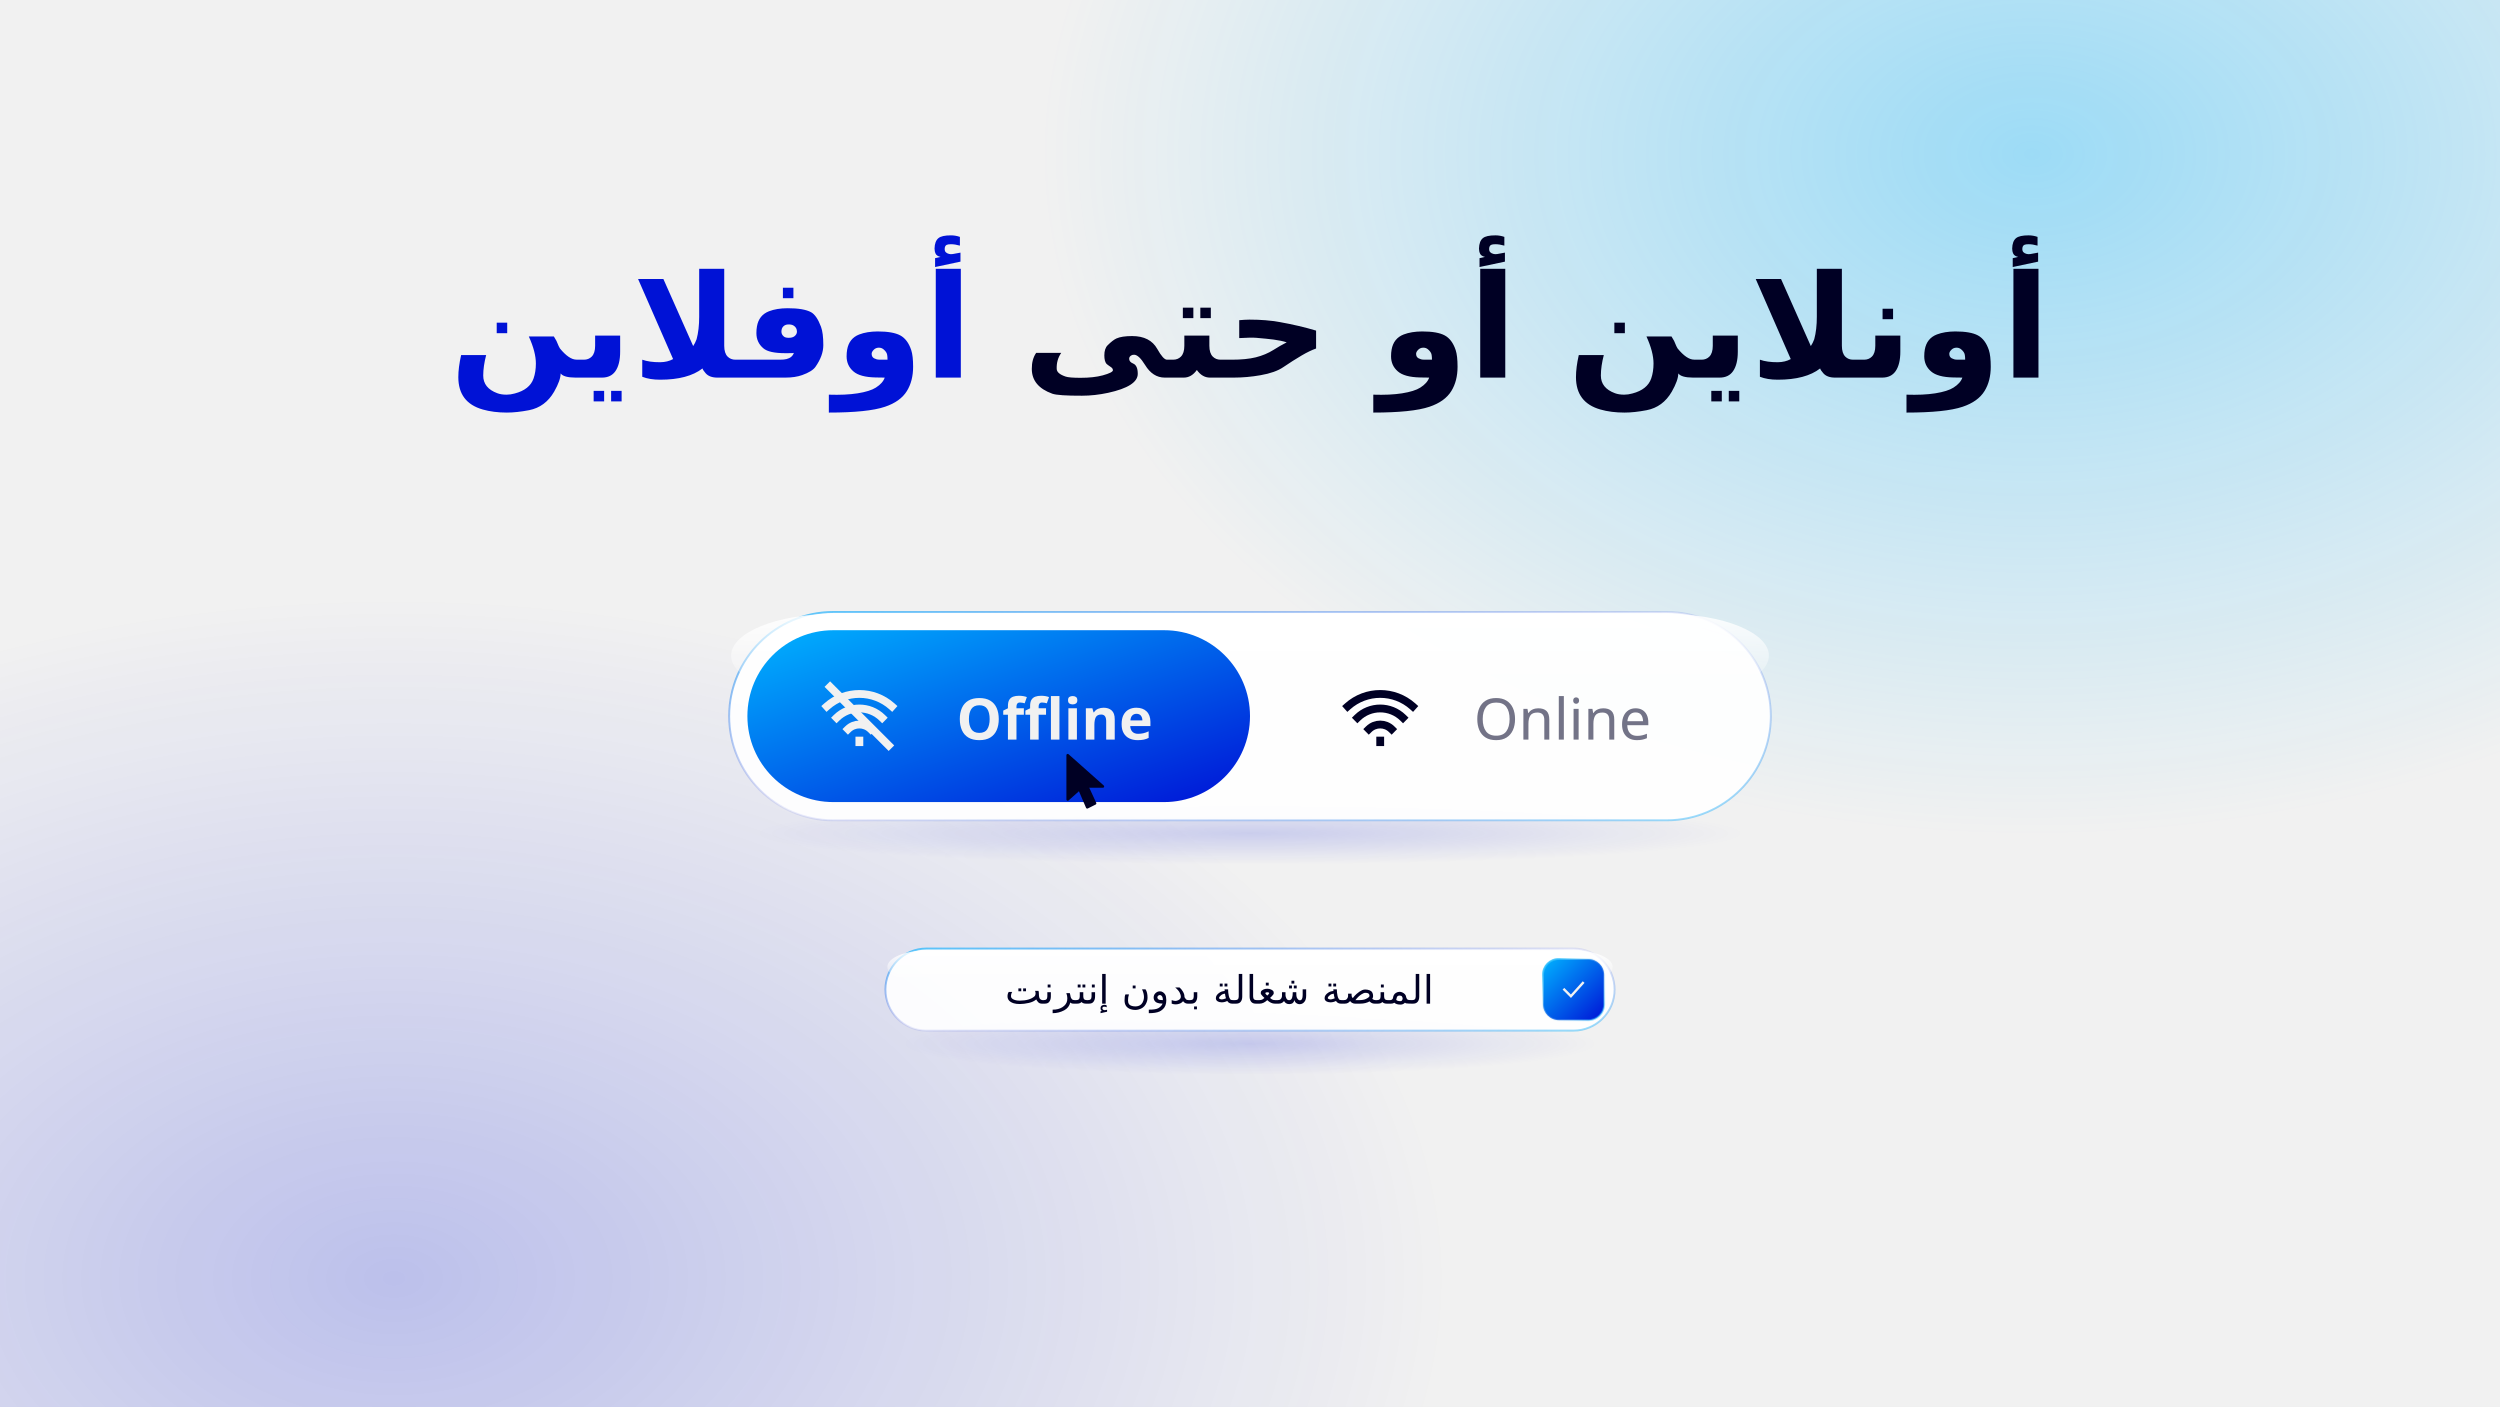
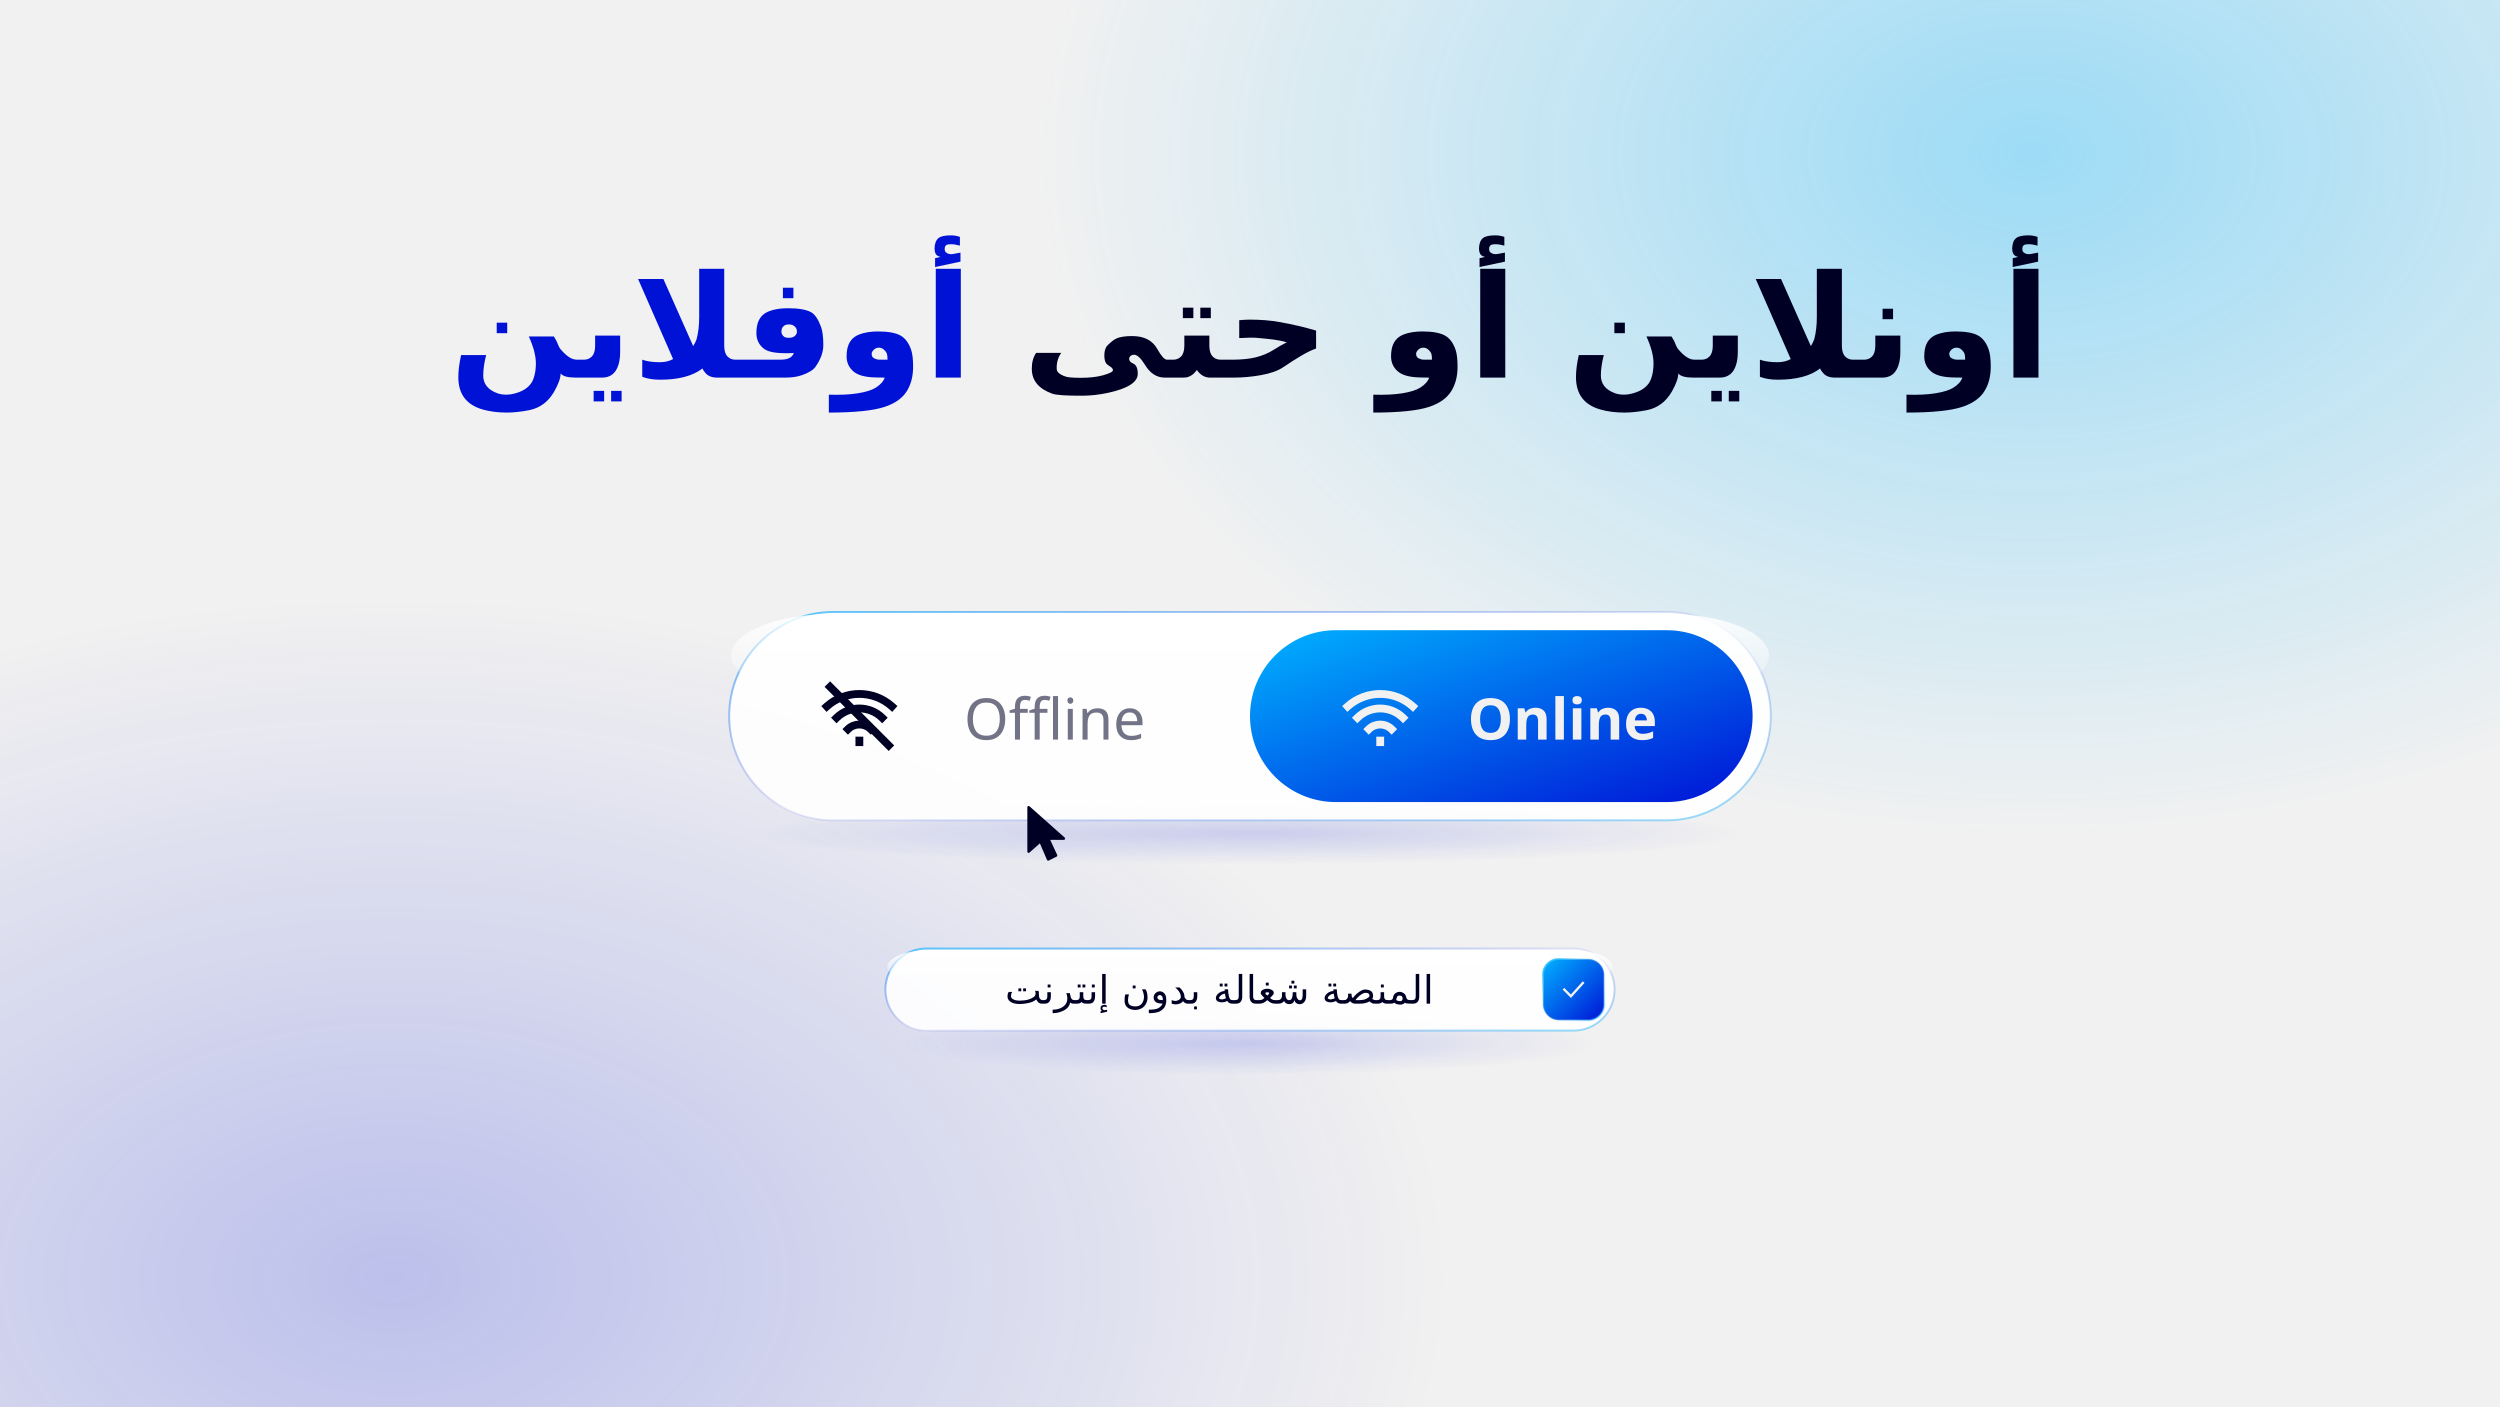
<svg xmlns="http://www.w3.org/2000/svg" width="1920" height="1080" viewBox="0 0 1920 1080">
  <defs>
    <linearGradient id="gSignature" x1="0" y1="1" x2="1" y2="0">
      <stop offset="0" stop-color="#000024" />
      <stop offset="0.55" stop-color="#0012d6" />
      <stop offset="1" stop-color="#00b3ff" />
    </linearGradient>
    <radialGradient id="gGlowBlue" cx="0.5" cy="0.5" r="0.5">
      <stop offset="0" stop-color="#0012d6" stop-opacity="0.9" />
      <stop offset="0.55" stop-color="#0012d6" stop-opacity="0.25" />
      <stop offset="1" stop-color="#0012d6" stop-opacity="0" />
    </radialGradient>
    <radialGradient id="gGlowLight" cx="0.5" cy="0.5" r="0.5">
      <stop offset="0" stop-color="#00b3ff" stop-opacity="0.75" />
      <stop offset="0.5" stop-color="#00b3ff" stop-opacity="0.18" />
      <stop offset="1" stop-color="#00b3ff" stop-opacity="0" />
    </radialGradient>
    <radialGradient id="gGlowSoftLight" cx="0.5" cy="0.5" r="0.5">
      <stop offset="0" stop-color="#00b3ff" stop-opacity="0.35" />
      <stop offset="1" stop-color="#00b3ff" stop-opacity="0" />
    </radialGradient>
    <radialGradient id="gGlowSoftBlue" cx="0.5" cy="0.5" r="0.5">
      <stop offset="0" stop-color="#0012d6" stop-opacity="0.22" />
      <stop offset="1" stop-color="#0012d6" stop-opacity="0" />
    </radialGradient>
    <radialGradient id="gVignette" cx="0.5" cy="0.5" r="0.75">
      <stop offset="0.55" stop-color="#000024" stop-opacity="0" />
      <stop offset="1" stop-color="#000024" stop-opacity="0.85" />
    </radialGradient>
    <radialGradient id="gTileGlow" cx="0.5" cy="0.5" r="0.5">
      <stop offset="0" stop-color="#00b3ff" stop-opacity="0.45" />
      <stop offset="1" stop-color="#00b3ff" stop-opacity="0" />
    </radialGradient>
    <radialGradient id="gShadow" cx="0.5" cy="0.5" r="0.5">
      <stop offset="0" stop-color="#0012d6" stop-opacity="0.16" />
      <stop offset="1" stop-color="#0012d6" stop-opacity="0" />
    </radialGradient>
    <linearGradient id="gTile" x1="0" y1="0" x2="1" y2="1">
      <stop offset="0" stop-color="#00b3ff" />
      <stop offset="1" stop-color="#0012d6" />
    </linearGradient>
    <linearGradient id="gGlassFill" x1="0" y1="0" x2="0" y2="1">
      <stop offset="0" stop-color="#f1f1f1" stop-opacity="0.10" />
      <stop offset="1" stop-color="#f1f1f1" stop-opacity="0.03" />
    </linearGradient>
    <linearGradient id="gGlassSheen" x1="0" y1="0" x2="0" y2="1">
      <stop offset="0" stop-color="#f1f1f1" stop-opacity="0.07" />
      <stop offset="1" stop-color="#f1f1f1" stop-opacity="0" />
    </linearGradient>
    <linearGradient id="gGlassStroke" x1="0" y1="0" x2="1" y2="1">
      <stop offset="0" stop-color="#00b3ff" stop-opacity="0.95" />
      <stop offset="0.5" stop-color="#f1f1f1" stop-opacity="0.18" />
      <stop offset="1" stop-color="#00b3ff" stop-opacity="0.55" />
    </linearGradient>
    <linearGradient id="gGlassStrokeLight" x1="0" y1="0" x2="1" y2="1">
      <stop offset="0" stop-color="#00b3ff" stop-opacity="0.7" />
      <stop offset="0.5" stop-color="#0012d6" stop-opacity="0.08" />
      <stop offset="1" stop-color="#00b3ff" stop-opacity="0.45" />
    </linearGradient>
    <linearGradient id="gSheenLight" x1="0" y1="0" x2="0" y2="1">
      <stop offset="0" stop-color="#ffffff" stop-opacity="0.9" />
      <stop offset="1" stop-color="#ffffff" stop-opacity="0" />
    </linearGradient>
    <linearGradient id="gTextFade" x1="0" y1="0" x2="0" y2="1">
      <stop offset="0" stop-color="#f1f1f1" />
      <stop offset="1" stop-color="#00b3ff" />
    </linearGradient>
    <linearGradient id="gStreak" x1="0" y1="0" x2="1" y2="0">
      <stop offset="0" stop-color="#00b3ff" stop-opacity="0" />
      <stop offset="0.5" stop-color="#00b3ff" stop-opacity="1" />
      <stop offset="1" stop-color="#00b3ff" stop-opacity="0" />
    </linearGradient>
    <linearGradient id="gArea" x1="0" y1="0" x2="0" y2="1">
      <stop offset="0" stop-color="#00b3ff" stop-opacity="0.45" />
      <stop offset="1" stop-color="#00b3ff" stop-opacity="0" />
    </linearGradient>
    <linearGradient id="gScreen" x1="0" y1="0" x2="1" y2="1">
      <stop offset="0" stop-color="#03063a" />
      <stop offset="0.6" stop-color="#0012d6" stop-opacity="0.55" />
      <stop offset="1" stop-color="#00b3ff" stop-opacity="0.5" />
    </linearGradient>
    <linearGradient id="gHorizon" x1="0" y1="0" x2="1" y2="0">
      <stop offset="0" stop-color="#00b3ff" stop-opacity="0" />
      <stop offset="0.5" stop-color="#00b3ff" stop-opacity="0.9" />
      <stop offset="1" stop-color="#00b3ff" stop-opacity="0" />
    </linearGradient>
  </defs>
  <g id="L01_BG">
    <g id="BG_FILL">
      <rect x="0" y="0" width="1920" height="1080" rx="0" fill="#f1f1f1" />
    </g>
    <ellipse id="GLOW_LIGHT" cx="1560" cy="120" rx="760" ry="520" fill="url(#gGlowSoftLight)" />
    <ellipse id="GLOW_BLUE" cx="300" cy="980" rx="820" ry="520" fill="url(#gGlowSoftBlue)" />
  </g>
  <g id="L05_TOGGLE">
    <g id="GLASS">
      <ellipse cx="960.0" cy="640" rx="384.0" ry="24" fill="url(#gShadow)" />
      <rect x="560" y="470" width="800" height="160" rx="80.0" fill="#ffffff" stroke="url(#gGlassStrokeLight)" stroke-width="1.5" opacity="0.92" />
      <rect x="561.5" y="471.5" width="797" height="64.0" rx="78.5" fill="url(#gSheenLight)" />
    </g>
-     <rect x="574" y="484" width="386.0" height="132" rx="66.0" fill="url(#gTile)" />
-     <path id="ICON_wifi" d="M2 9a15 15 0 0 1 20 0M5 12.5a10 10 0 0 1 14 0M8.5 16a5 5 0 0 1 7 0M12 19.5v.5" transform="translate(630 520) scale(2.5)" fill="none" stroke="#f1f1f1" stroke-width="2.4" stroke-linecap="square" stroke-linejoin="miter" />
-     <path id="ICON_slash" d="M3 3l18 18" transform="translate(630 520) scale(2.5)" fill="none" stroke="#f1f1f1" stroke-width="2.4" stroke-linecap="square" stroke-linejoin="miter" />
-     <text id="TXT_Offline" x="810" y="568" font-family="Gabarito" font-size="44" font-weight="600" fill="#f1f1f1" text-anchor="middle">Offline</text>
-     <path id="ICON_wifi_2" d="M2 9a15 15 0 0 1 20 0M5 12.5a10 10 0 0 1 14 0M8.5 16a5 5 0 0 1 7 0M12 19.5v.5" transform="translate(1030 520) scale(2.5)" fill="none" stroke="#000024" stroke-width="2.4" stroke-linecap="square" stroke-linejoin="miter" />
-     <text id="TXT_Online" x="1200" y="568" font-family="Gabarito" font-size="44" font-weight="500" fill="#000024" text-anchor="middle" opacity="0.55">Online</text>
+     <g id="TOGGLE_KNOB">
+       <rect x="960.0" y="484" width="386.0" height="132" rx="66.0" fill="url(#gTile)" />
+     </g>
+     <g id="OPT_OFFLINE">
+       <path id="ICON_wifi" d="M2 9a15 15 0 0 1 20 0M5 12.5a10 10 0 0 1 14 0M8.5 16a5 5 0 0 1 7 0M12 19.5v.5" transform="translate(630 520) scale(2.5)" fill="none" stroke="#000024" stroke-width="2.4" stroke-linecap="square" stroke-linejoin="miter" />
+       <path id="ICON_slash" d="M3 3l18 18" transform="translate(630 520) scale(2.5)" fill="none" stroke="#000024" stroke-width="2.4" stroke-linecap="square" stroke-linejoin="miter" />
+       <text id="TXT_Offline" x="810" y="568" font-family="Gabarito" font-size="44" font-weight="500" fill="#000024" text-anchor="middle" opacity="0.55">Offline</text>
+     </g>
+     <g id="OPT_ONLINE">
+       <path id="ICON_wifi_2" d="M2 9a15 15 0 0 1 20 0M5 12.5a10 10 0 0 1 14 0M8.5 16a5 5 0 0 1 7 0M12 19.5v.5" transform="translate(1030 520) scale(2.5)" fill="none" stroke="#f1f1f1" stroke-width="2.4" stroke-linecap="square" stroke-linejoin="miter" />
+       <text id="TXT_Online" x="1200" y="568" font-family="Gabarito" font-size="44" font-weight="600" fill="#f1f1f1" text-anchor="middle">Online</text>
+     </g>
  </g>
  <g id="L06_STATUS_PILL">
    <g id="PILL_المنصة_شغالة_بدون_إنترنت">
      <g id="GLASS_2">
        <ellipse cx="960.0" cy="801.5" rx="268.8" ry="24" fill="url(#gShadow)" />
        <rect x="680.0" y="728.5" width="560" height="63.0" rx="31.5" fill="#ffffff" stroke="url(#gGlassStrokeLight)" stroke-width="1.5" opacity="0.92" />
        <rect x="681.5" y="730.0" width="557" height="25.2" rx="30.0" fill="url(#gSheenLight)" />
      </g>
      <g id="ICON_TILE_check">
        <rect x="1185.0" y="736.5" width="47.0" height="47.0" rx="12.22" fill="url(#gTile)" stroke="url(#gGlassStroke)" stroke-width="1.5" />
        <path id="ICON_check" d="M5 12l5 5 9-10" transform="translate(1196.28 747.78) scale(1.018333)" fill="none" stroke="#f1f1f1" stroke-width="1.8" stroke-linecap="square" stroke-linejoin="miter" />
      </g>
      <text id="TXT_المنصة_شغالة_بدون_إنترنت" x="936.5" y="770.8" font-family="IBM Plex Sans Arabic" font-size="30" font-weight="500" fill="#000024" text-anchor="middle" direction="rtl">المنصة شغالة بدون إنترنت</text>
    </g>
  </g>
  <g id="L07_CURSOR">
-     <path id="CURSOR" d="M0 0L0 34L9 26L15 40L21 37L15 24L27 24Z" transform="translate(820 580) scale(1.0)" fill="#000024" stroke="#000024" stroke-width="2" stroke-linejoin="round" />
+     <path id="CURSOR" d="M0 0L0 34L9 26L15 40L21 37L15 24L27 24Z" transform="translate(790 620) scale(1.0)" fill="#000024" stroke="#000024" stroke-width="2" stroke-linejoin="round" />
  </g>
  <g id="L10_HEADLINE">
    <text id="TXT_أونلاين_أو_حتى_أوفلاين" x="960" y="290" font-family="IBM Plex Sans Arabic" font-size="110" font-weight="600" fill="#000024" text-anchor="middle" direction="rtl">أونلاين أو حتى <tspan fill="#0012d6">أوفلاين</tspan>
    </text>
  </g>
</svg>
